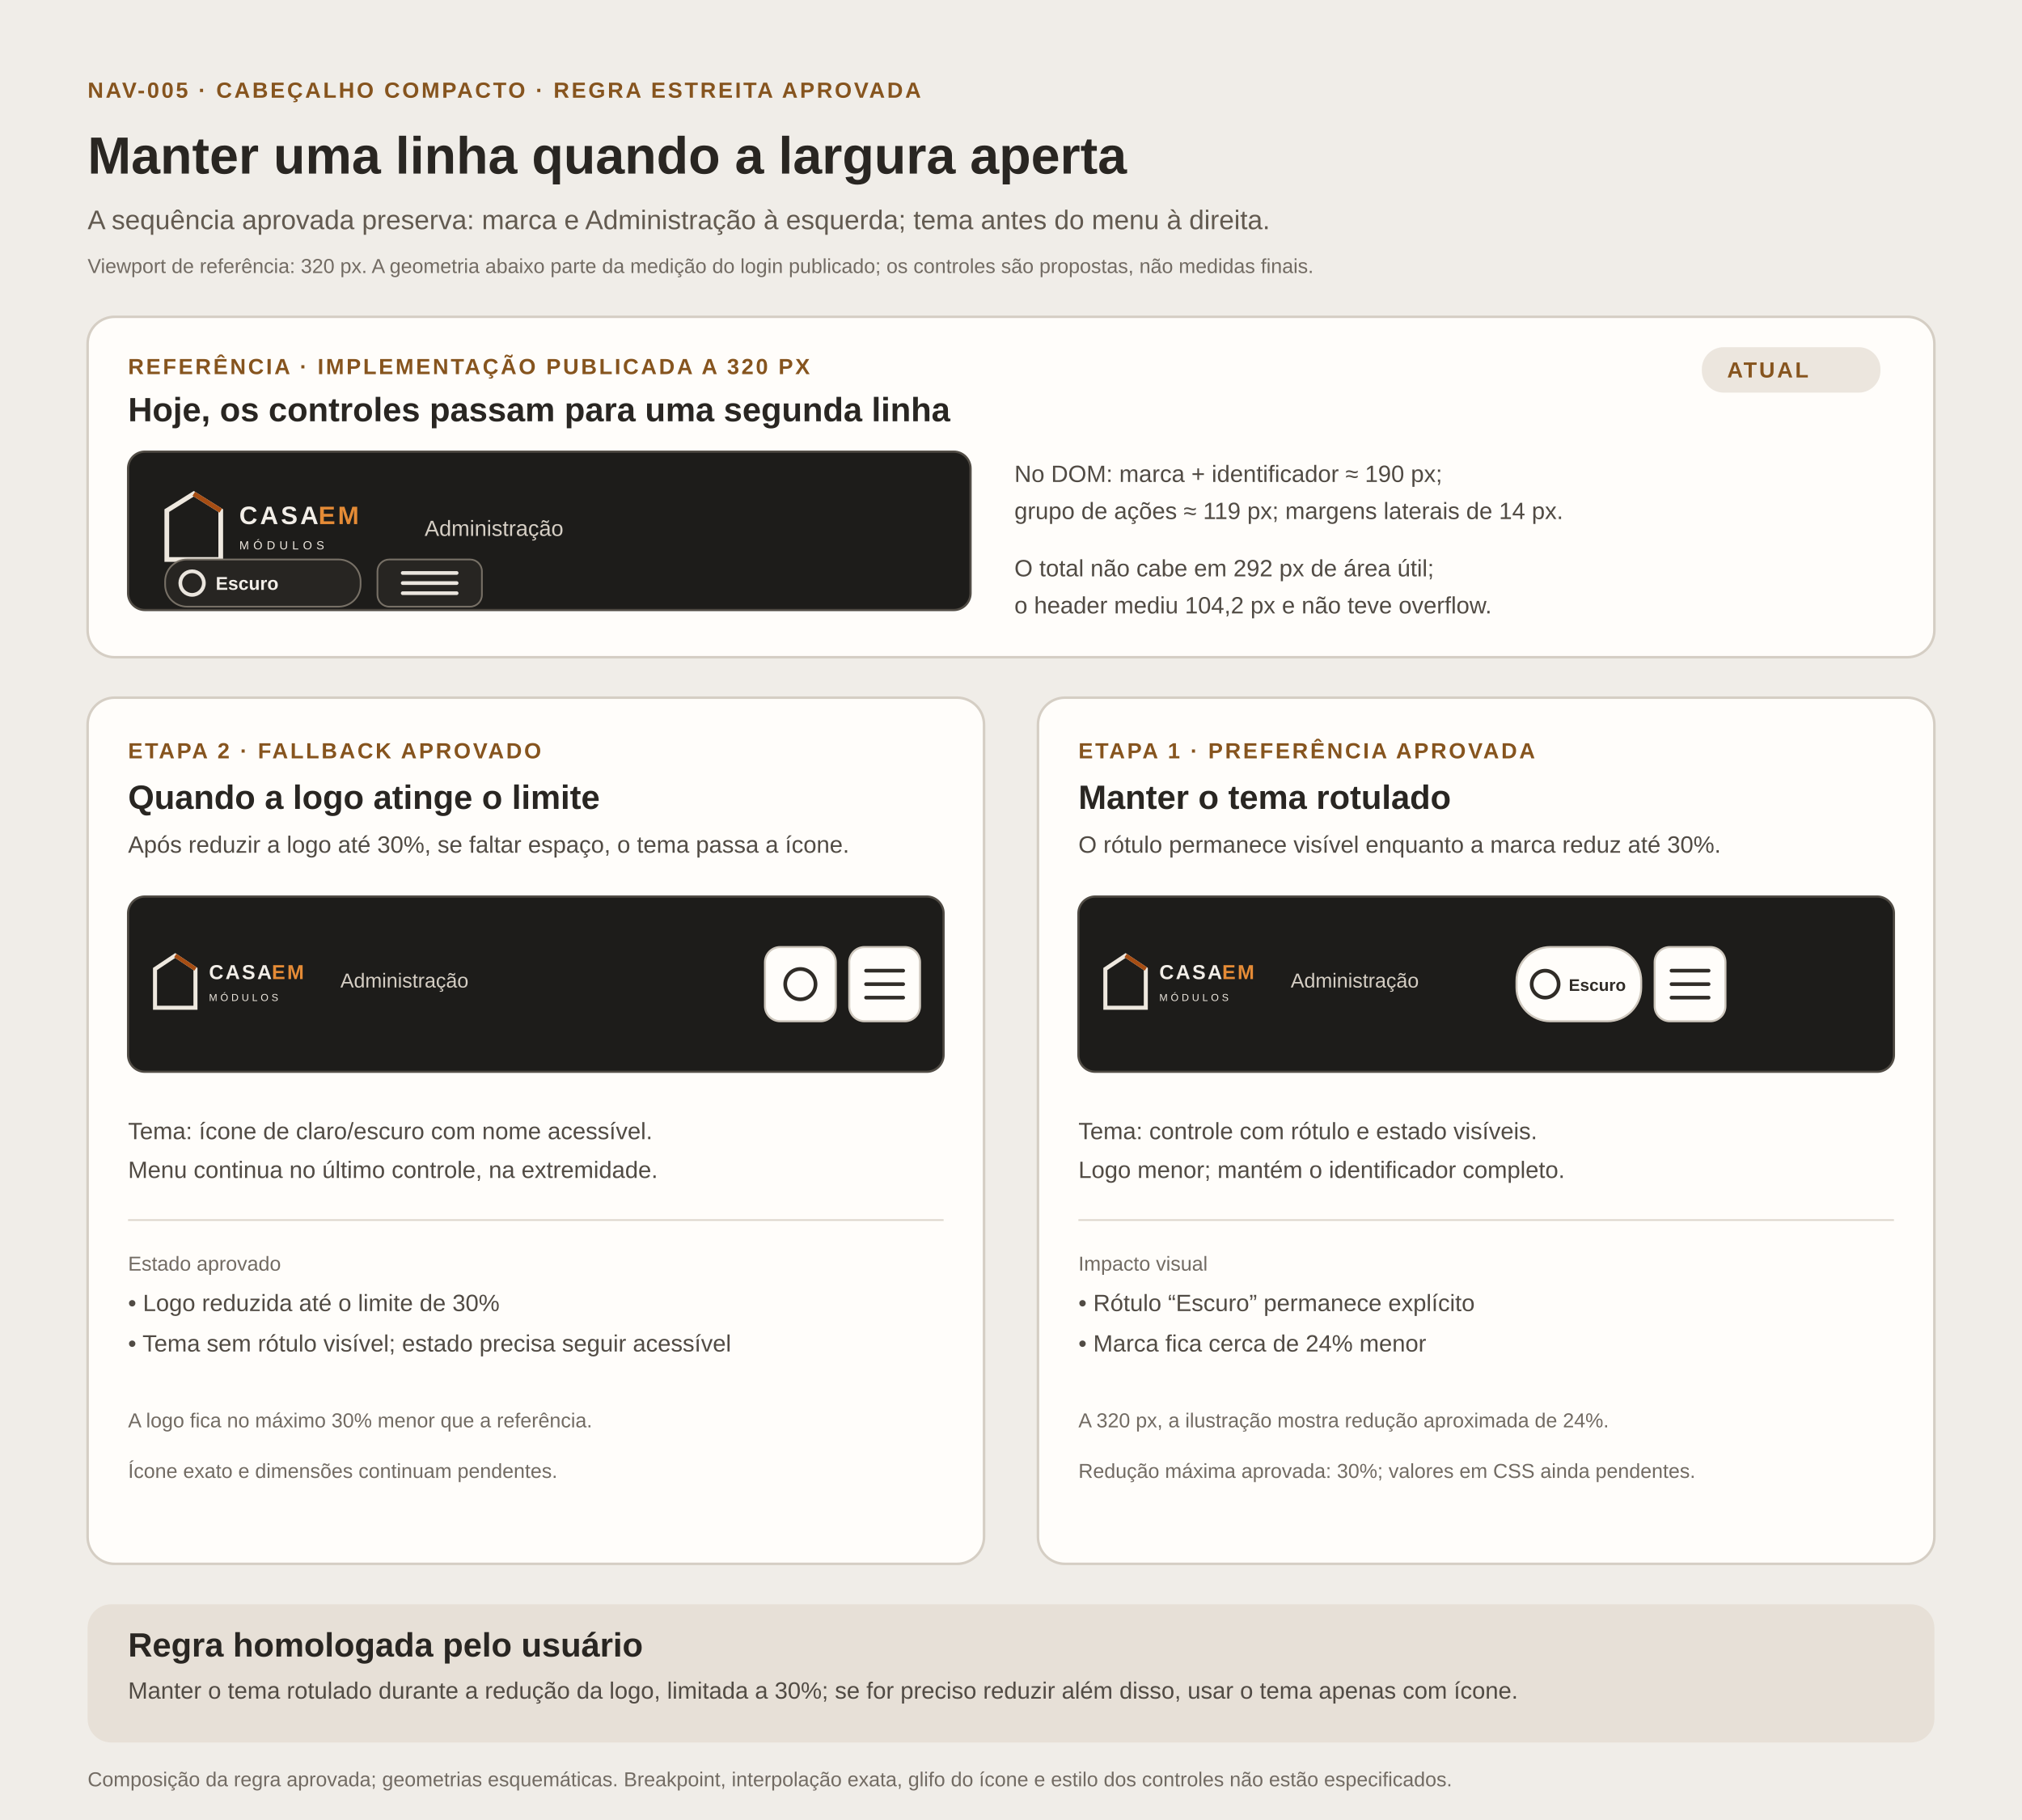
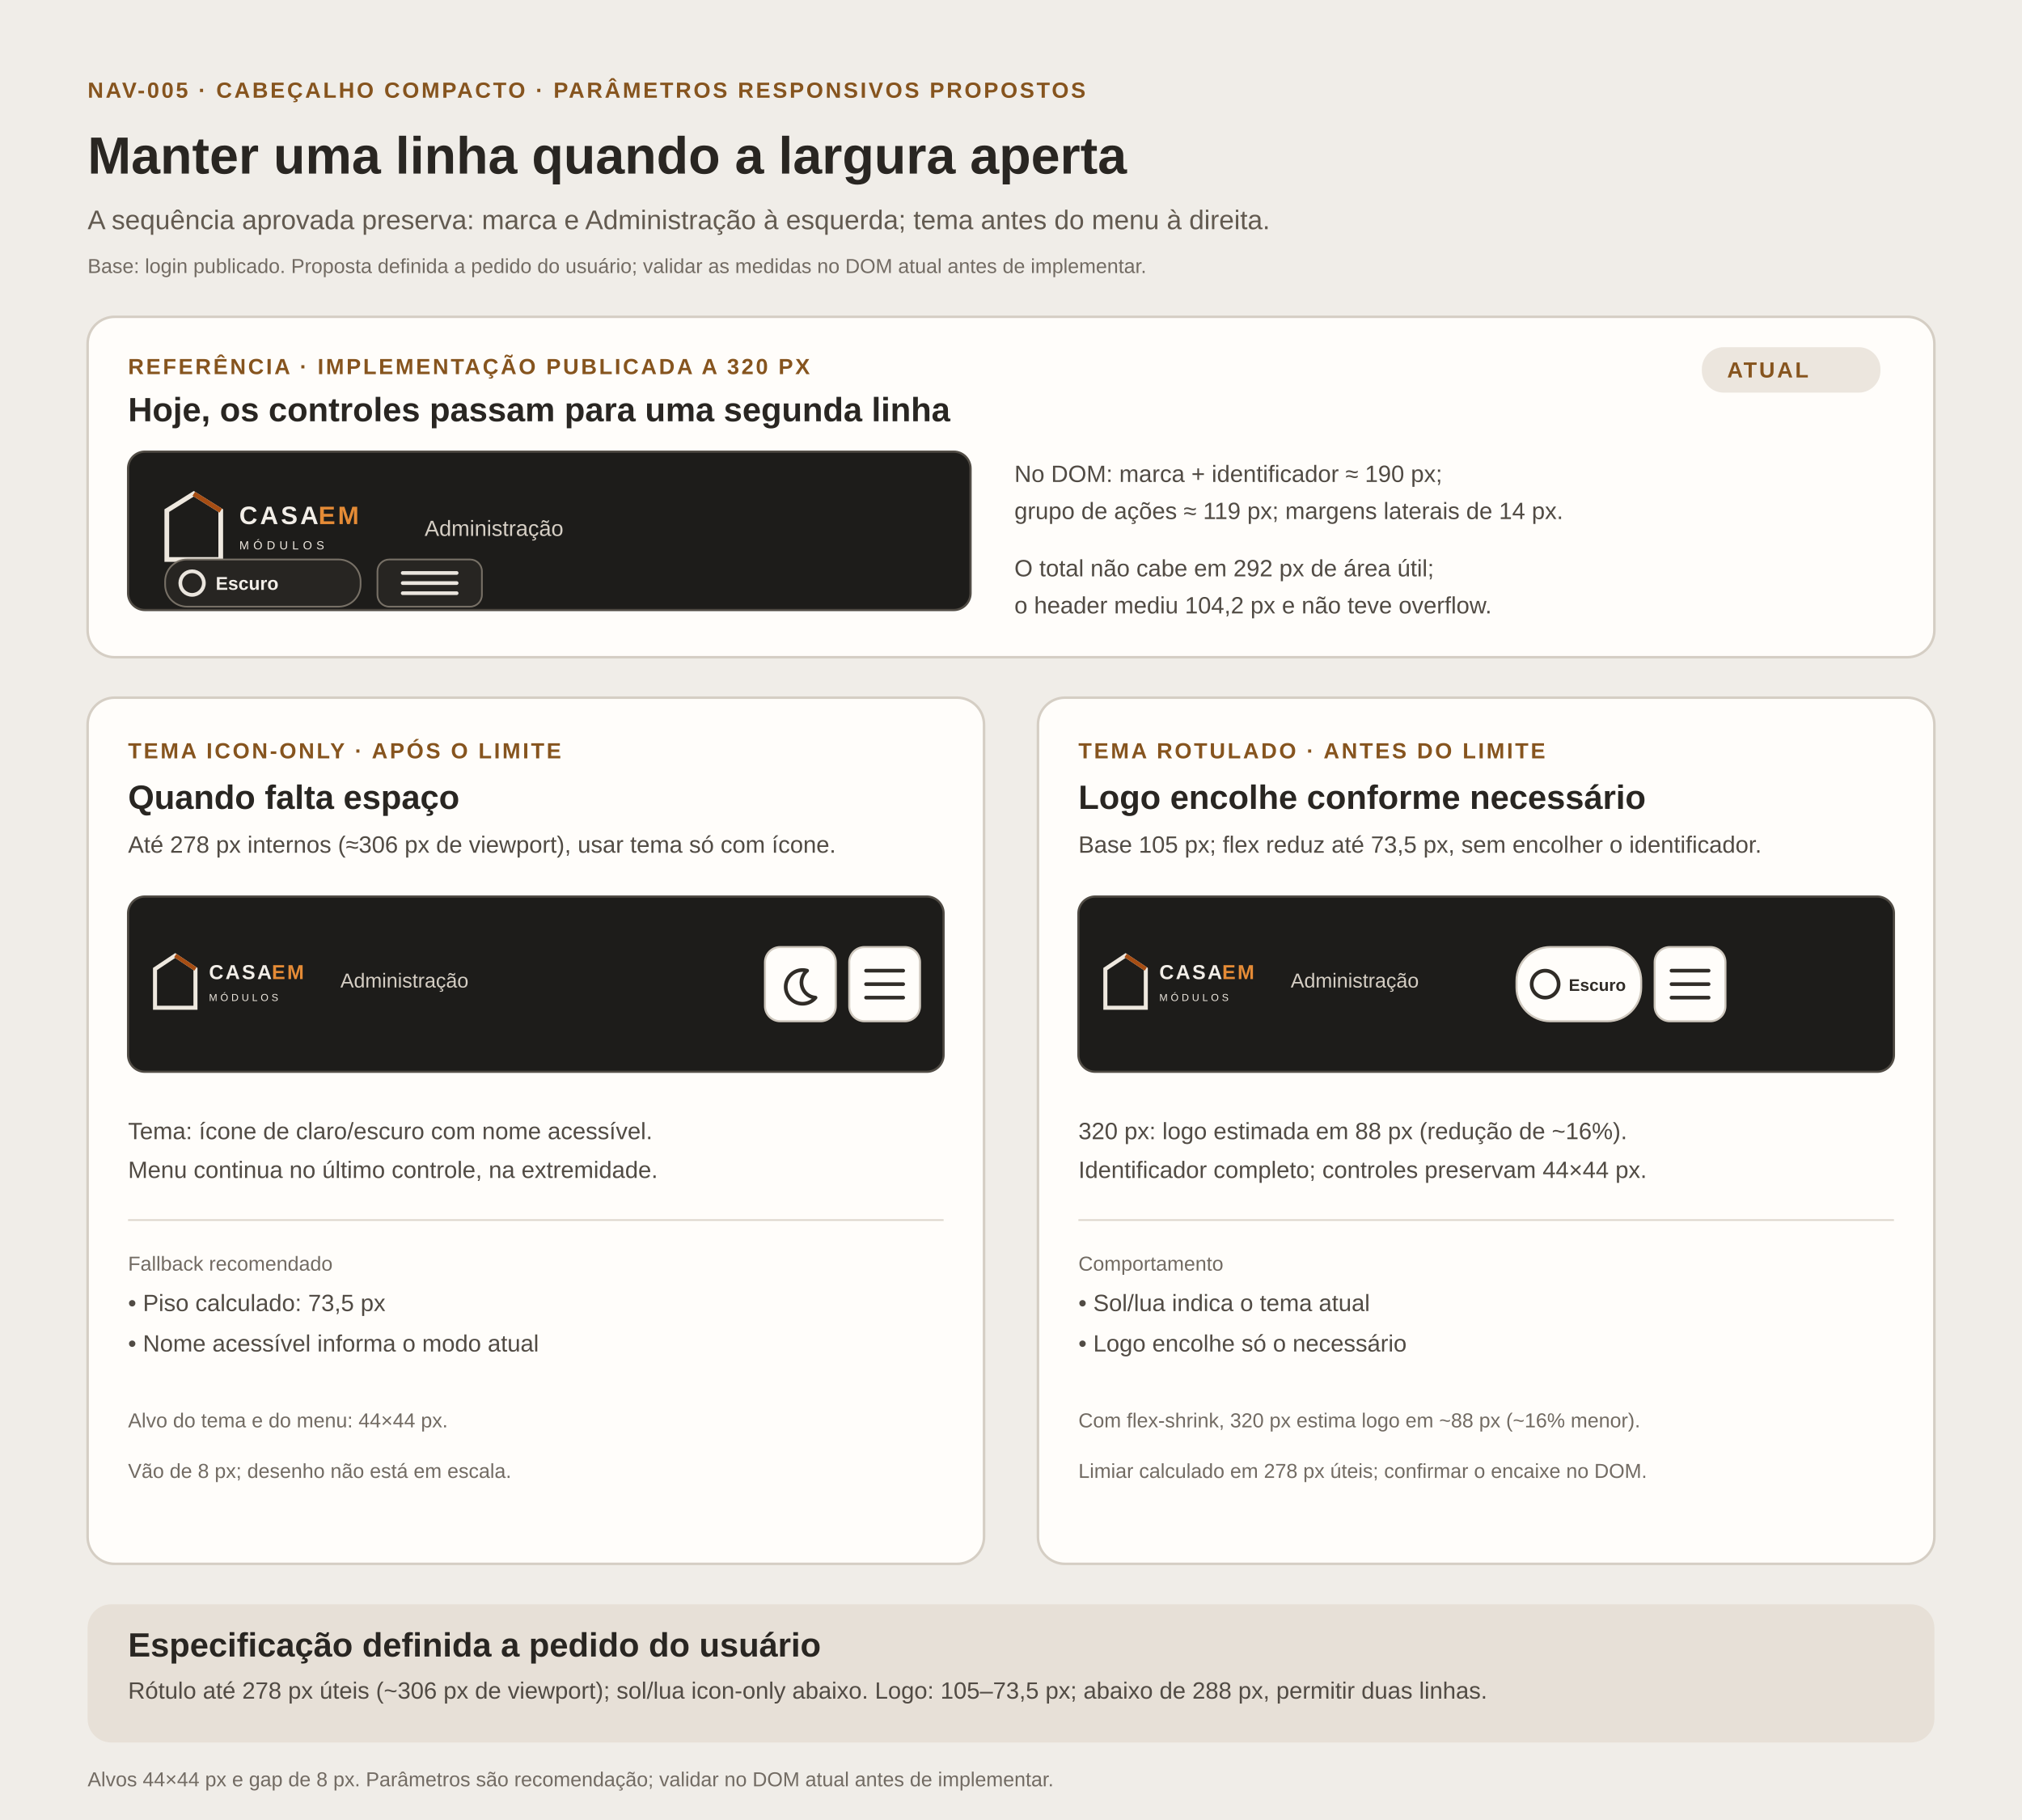
<svg xmlns="http://www.w3.org/2000/svg" width="1200" height="1080" viewBox="0 0 1200 1080" role="img" aria-labelledby="title desc">
  <defs>
    <style>
 text{font-family:Arial,Helvetica,sans-serif}
 .title{fill:#292622;font-size:31px;font-weight:700}
 .sub{fill:#625a50;font-size:16px}
 .label{fill:#86541e;font-size:13px;font-weight:700;letter-spacing:1.3px}
 .h{fill:#292622;font-size:20px;font-weight:700}
 .copy{fill:#514b44;font-size:14px}
 .muted{fill:#726b63;font-size:12px}
 .card{fill:#fffdfa;stroke:#d5cec4;stroke-width:1.5}
 .bar{fill:#f5f2ed;stroke:#cfc8be;stroke-width:1.3}
 .darkbar{fill:#1d1c1a;stroke:#514c45;stroke-width:1.3}
 .darktext{fill:#f2eee8}
 .brand{fill:#282522;font-size:17px;font-weight:700;letter-spacing:2px}
 .small{fill:#282522;font-size:8px;letter-spacing:2.6px}
 .ctx{fill:#625a50;font-size:14px}
 .btn{fill:#fffdfa;stroke:#cfc8be;stroke-width:1.2}
 .icon{fill:none;stroke:#302c27;stroke-width:2.2;stroke-linecap:round;stroke-linejoin:round}
 .lighticon{fill:none;stroke:#eae5de;stroke-width:2.2;stroke-linecap:round;stroke-linejoin:round}
 .border{stroke:#ddd6cc;stroke-width:1}
 .accent{fill:#a64d13}
 .tag{fill:#ece6de}
</style>
  </defs>
  <rect width="1200" height="1080" fill="#f0ede8" />
-   <text x="52" y="58" class="label">NAV-005 · CABEÇALHO COMPACTO · REGRA ESTREITA APROVADA</text>
+   <text x="52" y="58" class="label">NAV-005 · CABEÇALHO COMPACTO · PARÂMETROS RESPONSIVOS PROPOSTOS</text>
  <text x="52" y="103" class="title">Manter uma linha quando a largura aperta</text>
  <text x="52" y="136" class="sub">A sequência aprovada preserva: marca e Administração à esquerda; tema antes do menu à direita.</text>
-   <text x="52" y="162" class="muted">Viewport de referência: 320 px. A geometria abaixo parte da medição do login publicado; os controles são propostas, não medidas finais.</text>
+   <text x="52" y="162" class="muted">Base: login publicado. Proposta definida a pedido do usuário; validar as medidas no DOM atual antes de implementar.</text>
  <rect x="52" y="188" width="1096" height="202" rx="16" class="card" />
  <text x="76" y="222" class="label">REFERÊNCIA · IMPLEMENTAÇÃO PUBLICADA A 320 PX</text>
  <text x="76" y="250" class="h">Hoje, os controles passam para uma segunda linha</text>
  <rect x="76" y="268" width="500" height="94" rx="10" class="darkbar" />
  <g transform="translate(98 286)">
    <path d="M1 17 17 7 33 17v29H1z" fill="none" stroke="#eee8df" stroke-width="2.8" />
    <path d="M17 7 33 17" fill="none" stroke="#a64d13" stroke-width="2.8" />
    <text x="44" y="25" class="darktext" font-size="15" font-weight="700" letter-spacing="1.5">CASA<tspan fill="#e58b36"> EM</tspan>
    </text>
    <text x="44" y="40" fill="#eee8df" font-size="7" letter-spacing="2.5">MÓDULOS</text>
    <text x="154" y="32" fill="#d5cec4" font-size="13">Administração</text>
  </g>
  <g transform="translate(98 332)">
    <rect width="116" height="28" rx="13" fill="#272522" stroke="#777066" />
    <circle cx="16" cy="14" r="7" class="lighticon" />
    <text x="30" y="18" class="darktext" font-size="11" font-weight="700">Escuro</text>
    <rect x="126" y="0" width="62" height="28" rx="7" fill="#272522" stroke="#777066" />
    <path d="M141 8h32M141 14h32M141 20h32" class="lighticon" />
  </g>
  <text x="602" y="286" class="copy">No DOM: marca + identificador ≈ 190 px;</text>
  <text x="602" y="308" class="copy">grupo de ações ≈ 119 px; margens laterais de 14 px.</text>
  <text x="602" y="342" class="copy">O total não cabe em 292 px de área útil;</text>
  <text x="602" y="364" class="copy">o header mediu 104,2 px e não teve overflow.</text>
  <rect x="1010" y="206" width="106" height="27" rx="13" class="tag" />
  <text x="1025" y="224" class="label" font-size="11">ATUAL</text>
  <rect x="52" y="414" width="532" height="514" rx="16" class="card" />
-   <text x="76" y="450" class="label">ETAPA 2 · FALLBACK APROVADO</text>
-   <text x="76" y="480" class="h">Quando a logo atinge o limite</text>
-   <text x="76" y="506" class="copy">Após reduzir a logo até 30%, se faltar espaço, o tema passa a ícone.</text>
+   <text x="76" y="450" class="label">TEMA ICON-ONLY · APÓS O LIMITE</text>
+   <text x="76" y="480" class="h">Quando falta espaço</text>
+   <text x="76" y="506" class="copy">Até 278 px internos (≈306 px de viewport), usar tema só com ícone.</text>
  <rect x="76" y="532" width="484" height="104" rx="10" class="darkbar" />
  <g transform="translate(91 561)">
    <path d="M1 14 13 6 25 14v23H1z" fill="none" stroke="#eee8df" stroke-width="2.4" />
    <path d="M13 6 25 14" fill="none" stroke="#a64d13" stroke-width="2.4" />
    <text x="33" y="20" class="darktext" font-size="12" font-weight="700" letter-spacing="1.1">CASA<tspan fill="#e58b36"> EM</tspan>
    </text>
    <text x="33" y="33" fill="#eee8df" font-size="6" letter-spacing="1.8">MÓDULOS</text>
    <text x="111" y="25" fill="#d5cec4" font-size="12">Administração</text>
  </g>
  <g transform="translate(454 562)">
    <rect width="42" height="44" rx="9" class="btn" />
-     <circle cx="21" cy="22" r="9" class="icon" />
+     <path d="M25 14a10 10 0 1 0 5 16 9 9 0 0 1-5-16z" class="icon" />
    <rect x="50" y="0" width="42" height="44" rx="9" class="btn" />
    <path d="M60 14h22M60 22h22M60 30h22" class="icon" />
  </g>
  <text x="76" y="676" class="copy">Tema: ícone de claro/escuro com nome acessível.</text>
  <text x="76" y="699" class="copy">Menu continua no último controle, na extremidade.</text>
  <line x1="76" y1="724" x2="560" y2="724" class="border" />
-   <text x="76" y="754" class="muted">Estado aprovado</text>
-   <text x="76" y="778" class="copy">• Logo reduzida até o limite de 30%</text>
-   <text x="76" y="802" class="copy">• Tema sem rótulo visível; estado precisa seguir acessível</text>
-   <text x="76" y="847" class="muted">A logo fica no máximo 30% menor que a referência.</text>
-   <text x="76" y="877" class="muted">Ícone exato e dimensões continuam pendentes.</text>
+   <text x="76" y="754" class="muted">Fallback recomendado</text>
+   <text x="76" y="778" class="copy">• Piso calculado: 73,5 px</text>
+   <text x="76" y="802" class="copy">• Nome acessível informa o modo atual</text>
+   <text x="76" y="847" class="muted">Alvo do tema e do menu: 44×44 px.</text>
+   <text x="76" y="877" class="muted">Vão de 8 px; desenho não está em escala.</text>
  <rect x="616" y="414" width="532" height="514" rx="16" class="card" />
-   <text x="640" y="450" class="label">ETAPA 1 · PREFERÊNCIA APROVADA</text>
-   <text x="640" y="480" class="h">Manter o tema rotulado</text>
-   <text x="640" y="506" class="copy">O rótulo permanece visível enquanto a marca reduz até 30%.</text>
+   <text x="640" y="450" class="label">TEMA ROTULADO · ANTES DO LIMITE</text>
+   <text x="640" y="480" class="h">Logo encolhe conforme necessário</text>
+   <text x="640" y="506" class="copy">Base 105 px; flex reduz até 73,5 px, sem encolher o identificador.</text>
  <rect x="640" y="532" width="484" height="104" rx="10" class="darkbar" />
  <g transform="translate(655 561)">
    <path d="M1 14 13 6 25 14v23H1z" fill="none" stroke="#eee8df" stroke-width="2.4" />
    <path d="M13 6 25 14" fill="none" stroke="#a64d13" stroke-width="2.4" />
    <text x="33" y="20" class="darktext" font-size="12" font-weight="700" letter-spacing="1.1">CASA<tspan fill="#e58b36"> EM</tspan>
    </text>
    <text x="33" y="33" fill="#eee8df" font-size="6" letter-spacing="1.8">MÓDULOS</text>
    <text x="111" y="25" fill="#d5cec4" font-size="12">Administração</text>
  </g>
  <g transform="translate(900 562)">
    <rect width="74" height="44" rx="20" class="btn" />
    <circle cx="17" cy="22" r="8" class="icon" />
    <text x="31" y="26" fill="#302c27" font-size="10" font-weight="700">Escuro</text>
    <rect x="82" y="0" width="42" height="44" rx="9" class="btn" />
    <path d="M92 14h22M92 22h22M92 30h22" class="icon" />
  </g>
-   <text x="640" y="676" class="copy">Tema: controle com rótulo e estado visíveis.</text>
-   <text x="640" y="699" class="copy">Logo menor; mantém o identificador completo.</text>
+   <text x="640" y="676" class="copy">320 px: logo estimada em 88 px (redução de ~16%).</text>
+   <text x="640" y="699" class="copy">Identificador completo; controles preservam 44×44 px.</text>
  <line x1="640" y1="724" x2="1124" y2="724" class="border" />
-   <text x="640" y="754" class="muted">Impacto visual</text>
-   <text x="640" y="778" class="copy">• Rótulo “Escuro” permanece explícito</text>
-   <text x="640" y="802" class="copy">• Marca fica cerca de 24% menor</text>
-   <text x="640" y="847" class="muted">A 320 px, a ilustração mostra redução aproximada de 24%.</text>
-   <text x="640" y="877" class="muted">Redução máxima aprovada: 30%; valores em CSS ainda pendentes.</text>
+   <text x="640" y="754" class="muted">Comportamento</text>
+   <text x="640" y="778" class="copy">• Sol/lua indica o tema atual</text>
+   <text x="640" y="802" class="copy">• Logo encolhe só o necessário</text>
+   <text x="640" y="847" class="muted">Com flex-shrink, 320 px estima logo em ~88 px (~16% menor).</text>
+   <text x="640" y="877" class="muted">Limiar calculado em 278 px úteis; confirmar o encaixe no DOM.</text>
  <rect x="52" y="952" width="1096" height="82" rx="14" fill="#e7e0d7" />
-   <text x="76" y="983" class="h" font-size="17">Regra homologada pelo usuário</text>
-   <text x="76" y="1008" class="copy">Manter o tema rotulado durante a redução da logo, limitada a 30%; se for preciso reduzir além disso, usar o tema apenas com ícone.</text>
-   <text x="52" y="1060" class="muted">Composição da regra aprovada; geometrias esquemáticas. Breakpoint, interpolação exata, glifo do ícone e estilo dos controles não estão especificados.</text>
+   <text x="76" y="983" class="h" font-size="17">Especificação definida a pedido do usuário</text>
+   <text x="76" y="1008" class="copy">Rótulo até 278 px úteis (~306 px de viewport); sol/lua icon-only abaixo. Logo: 105–73,5 px; abaixo de 288 px, permitir duas linhas.</text>
+   <text x="52" y="1060" class="muted">Alvos 44×44 px e gap de 8 px. Parâmetros são recomendação; validar no DOM atual antes de implementar.</text>
</svg>
